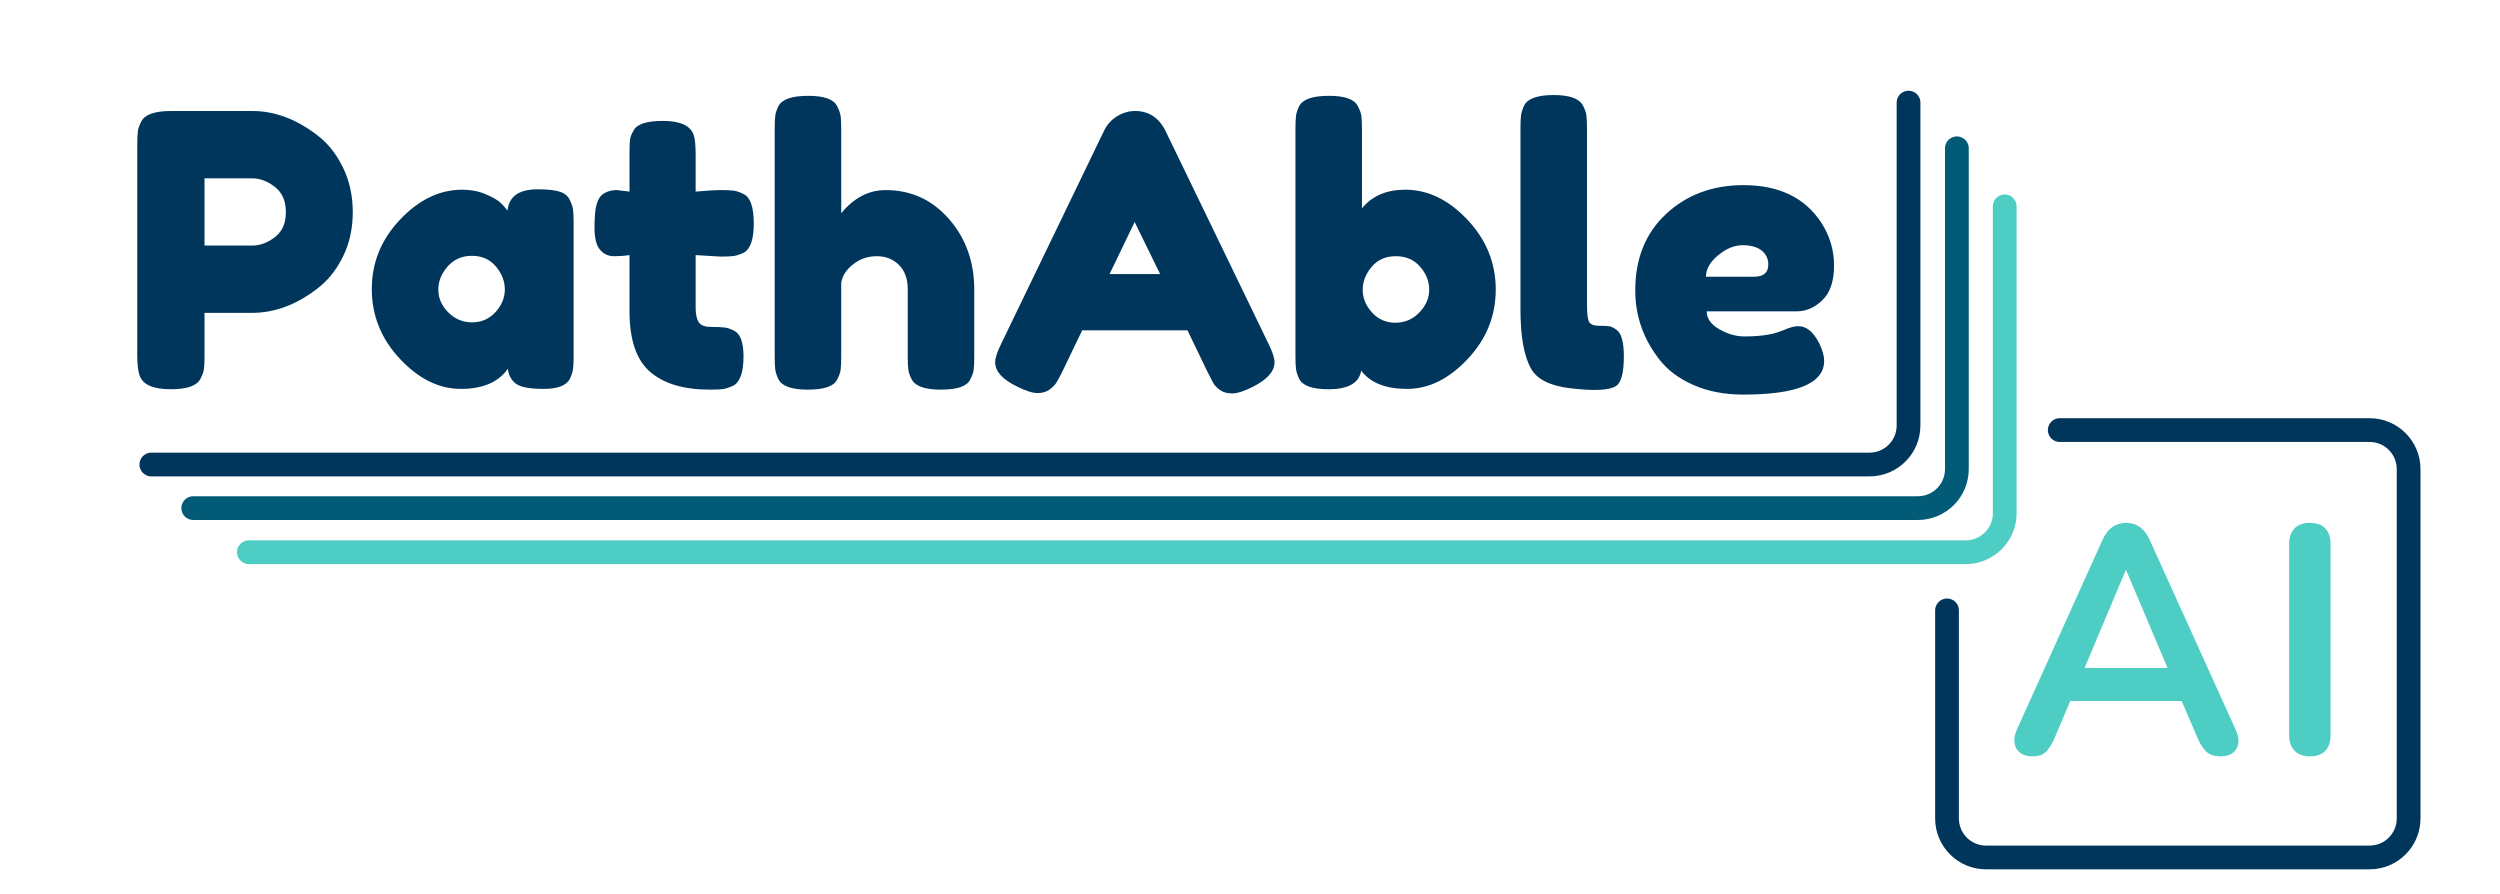
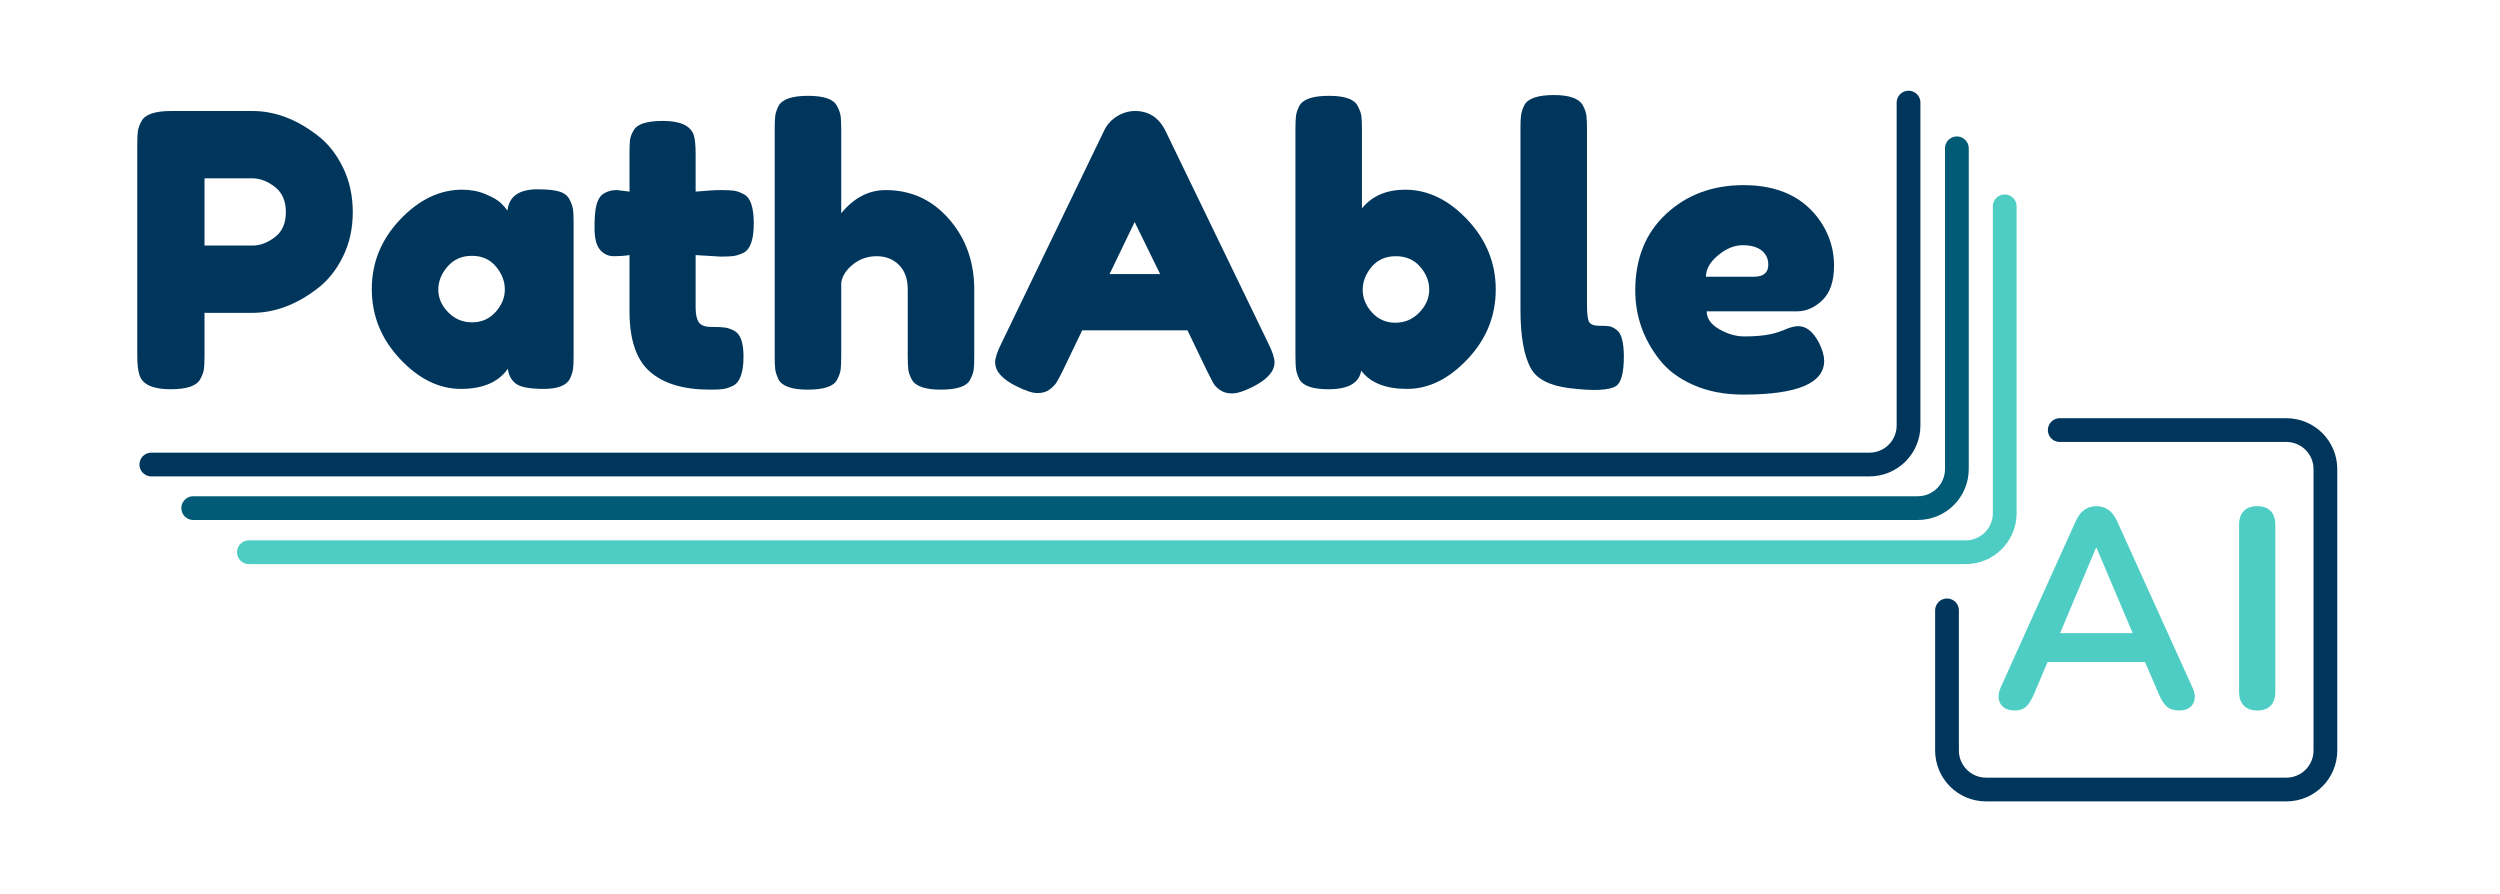
<svg xmlns="http://www.w3.org/2000/svg" width="1472" zoomAndPan="magnify" viewBox="0 0 1104 394.5" height="526" preserveAspectRatio="xMidYMid meet" version="1.0">
  <defs>
    <g />
    <clipPath id="268ca97fdd">
      <path d="M 0.699 0 L 1103.301 0 L 1103.301 394 L 0.699 394 Z M 0.699 0 " clip-rule="nonzero" />
    </clipPath>
    <clipPath id="12aa07a273">
      <rect x="0" width="762" y="0" height="205" />
    </clipPath>
    <clipPath id="23b5d9e3c0">
      <rect x="0" width="164" y="0" height="196" />
    </clipPath>
    <clipPath id="f3ca9b58dc">
      <path d="M 800 130 L 1103.301 130 L 1103.301 394 L 800 394 Z M 800 130 " clip-rule="nonzero" />
    </clipPath>
  </defs>
-   <g clip-path="url(#268ca97fdd)">
-     <path fill="none" d="M 0.699 0 L 1103.301 0 L 1103.301 394 L 0.699 394 Z M 0.699 0 " fill-opacity="1" fill-rule="nonzero" />
-     <path fill="none" d="M 0.699 0 L 1103.301 0 L 1103.301 394 L 0.699 394 Z M 0.699 0 " fill-opacity="1" fill-rule="nonzero" />
-   </g>
  <path stroke-linecap="round" transform="matrix(0.749051, 0, 0, 0.749051, 104.6677, 85.88023)" fill="none" stroke-linejoin="miter" d="M 6.999 210.911 L 1019.139 210.911 C 1031.838 210.911 1042.137 200.612 1042.137 187.908 L 1042.137 7.002 " stroke="#4ecdc4" stroke-width="14" stroke-opacity="1" stroke-miterlimit="4" />
  <path stroke-linecap="round" transform="matrix(0.749051, 0, 0, 0.749051, 80.08974, 60.24737)" fill="none" stroke-linejoin="miter" d="M 6.999 219.125 L 1023.744 219.125 C 1036.442 219.125 1046.742 208.83 1046.742 196.127 L 1046.742 7.002 " stroke="#015a76" stroke-width="14" stroke-opacity="1" stroke-miterlimit="4" />
  <g transform="matrix(1, 0, 0, 1, 53, 8)">
    <g clip-path="url(#12aa07a273)">
      <g fill="#00365c" fill-opacity="1">
        <g transform="translate(0.895513, 164.0656)">
          <g>
            <path d="M 97.516 -98.188 C 100.43 -92.258 101.891 -85.66 101.891 -78.391 C 101.891 -71.117 100.43 -64.547 97.516 -58.672 C 94.609 -52.797 90.863 -48.125 86.281 -44.656 C 76.988 -37.488 67.363 -33.906 57.406 -33.906 L 36.422 -33.906 L 36.422 -14.938 C 36.422 -12.363 36.336 -10.43 36.172 -9.141 C 36.004 -7.859 35.473 -6.379 34.578 -4.703 C 33.016 -1.68 28.648 -0.172 21.484 -0.172 C 13.648 -0.172 9.062 -2.238 7.719 -6.375 C 7.051 -8.281 6.719 -11.191 6.719 -15.109 L 6.719 -108.266 C 6.719 -110.836 6.801 -112.766 6.969 -114.047 C 7.133 -115.336 7.664 -116.828 8.562 -118.516 C 10.125 -121.535 14.488 -123.047 21.656 -123.047 L 57.578 -123.047 C 67.422 -123.047 76.988 -119.461 86.281 -112.297 C 90.863 -108.828 94.609 -104.125 97.516 -98.188 Z M 57.578 -63.625 C 60.93 -63.625 64.227 -64.852 67.469 -67.312 C 70.719 -69.77 72.344 -73.461 72.344 -78.391 C 72.344 -83.316 70.719 -87.035 67.469 -89.547 C 64.227 -92.066 60.875 -93.328 57.406 -93.328 L 36.422 -93.328 L 36.422 -63.625 Z M 57.578 -63.625 " />
          </g>
        </g>
      </g>
      <g fill="#00365c" fill-opacity="1">
        <g transform="translate(106.9795, 164.0656)">
          <g>
            <path d="M 64.125 -79.062 C 64.789 -85.332 69.211 -88.469 77.391 -88.469 C 81.742 -88.469 84.984 -88.129 87.109 -87.453 C 89.242 -86.785 90.727 -85.609 91.562 -83.922 C 92.406 -82.242 92.91 -80.758 93.078 -79.469 C 93.242 -78.188 93.328 -76.258 93.328 -73.688 L 93.328 -14.938 C 93.328 -12.363 93.242 -10.43 93.078 -9.141 C 92.91 -7.859 92.438 -6.379 91.656 -4.703 C 90.082 -1.785 86.242 -0.328 80.141 -0.328 C 74.047 -0.328 69.961 -1.082 67.891 -2.594 C 65.828 -4.113 64.629 -6.328 64.297 -9.234 C 60.148 -3.297 53.238 -0.328 43.562 -0.328 C 33.883 -0.328 24.906 -4.75 16.625 -13.594 C 8.344 -22.438 4.203 -32.703 4.203 -44.391 C 4.203 -56.086 8.367 -66.328 16.703 -75.109 C 25.035 -83.898 34.18 -88.297 44.141 -88.297 C 47.953 -88.297 51.422 -87.625 54.547 -86.281 C 57.68 -84.938 59.863 -83.676 61.094 -82.5 C 62.332 -81.32 63.344 -80.176 64.125 -79.062 Z M 33.578 -44.141 C 33.578 -40.453 35.031 -37.125 37.938 -34.156 C 40.844 -31.195 44.363 -29.719 48.5 -29.719 C 52.645 -29.719 56.086 -31.227 58.828 -34.25 C 61.578 -37.27 62.953 -40.598 62.953 -44.234 C 62.953 -47.867 61.633 -51.254 59 -54.391 C 56.375 -57.523 52.848 -59.094 48.422 -59.094 C 44.004 -59.094 40.426 -57.523 37.688 -54.391 C 34.945 -51.254 33.578 -47.836 33.578 -44.141 Z M 33.578 -44.141 " />
          </g>
        </g>
      </g>
      <g fill="#00365c" fill-opacity="1">
        <g transform="translate(207.0208, 164.0656)">
          <g>
            <path d="M 58.078 -58.75 L 47.172 -59.422 L 47.172 -36.25 C 47.172 -33.227 47.645 -31.047 48.594 -29.703 C 49.539 -28.367 51.328 -27.703 53.953 -27.703 C 56.586 -27.703 58.602 -27.613 60 -27.438 C 61.406 -27.27 62.891 -26.738 64.453 -25.844 C 67.023 -24.395 68.312 -20.648 68.312 -14.609 C 68.312 -7.555 66.75 -3.242 63.625 -1.672 C 61.938 -0.891 60.445 -0.414 59.156 -0.25 C 57.875 -0.082 56.004 0 53.547 0 C 41.91 0 33.07 -2.629 27.031 -7.891 C 20.988 -13.148 17.969 -22.047 17.969 -34.578 L 17.969 -59.422 C 15.832 -59.086 13.535 -58.922 11.078 -58.922 C 8.617 -58.922 6.578 -59.867 4.953 -61.766 C 3.328 -63.672 2.516 -66.914 2.516 -71.5 C 2.516 -76.094 2.797 -79.422 3.359 -81.484 C 3.922 -83.555 4.703 -85.039 5.703 -85.938 C 7.492 -87.395 9.734 -88.125 12.422 -88.125 L 17.969 -87.453 L 17.969 -104.75 C 17.969 -107.32 18.051 -109.223 18.219 -110.453 C 18.383 -111.68 18.914 -113.023 19.812 -114.484 C 21.258 -117.273 25.566 -118.672 32.734 -118.672 C 40.336 -118.672 44.867 -116.602 46.328 -112.469 C 46.891 -110.676 47.172 -107.82 47.172 -103.906 L 47.172 -87.453 C 52.086 -87.898 55.805 -88.125 58.328 -88.125 C 60.848 -88.125 62.75 -88.039 64.031 -87.875 C 65.32 -87.707 66.805 -87.176 68.484 -86.281 C 71.391 -84.82 72.844 -80.516 72.844 -73.359 C 72.844 -66.305 71.332 -61.992 68.312 -60.422 C 66.633 -59.641 65.148 -59.164 63.859 -59 C 62.578 -58.832 60.648 -58.75 58.078 -58.75 Z M 58.078 -58.75 " />
          </g>
        </g>
      </g>
      <g fill="#00365c" fill-opacity="1">
        <g transform="translate(282.3875, 164.0656)">
          <g>
            <path d="M 55.734 -88.125 C 66.922 -88.125 76.234 -83.867 83.672 -75.359 C 91.117 -66.859 94.844 -56.453 94.844 -44.141 L 94.844 -14.609 C 94.844 -12.035 94.758 -10.102 94.594 -8.812 C 94.426 -7.52 93.895 -6.035 93 -4.359 C 91.539 -1.453 87.227 0 80.062 0 C 73.238 0 68.988 -1.453 67.312 -4.359 C 66.414 -6.035 65.883 -7.547 65.719 -8.891 C 65.551 -10.234 65.469 -12.25 65.469 -14.938 L 65.469 -44.312 C 65.469 -48.906 64.18 -52.488 61.609 -55.062 C 59.035 -57.633 55.758 -58.922 51.781 -58.922 C 47.812 -58.922 44.316 -57.719 41.297 -55.312 C 38.273 -52.906 36.539 -50.191 36.094 -47.172 L 36.094 -14.609 C 36.094 -12.035 36.008 -10.102 35.844 -8.812 C 35.676 -7.52 35.145 -6.035 34.25 -4.359 C 32.789 -1.453 28.477 0 21.312 0 C 14.27 0 9.961 -1.508 8.391 -4.531 C 7.609 -6.207 7.133 -7.66 6.969 -8.891 C 6.801 -10.129 6.719 -12.086 6.719 -14.766 L 6.719 -115.156 C 6.719 -117.727 6.801 -119.656 6.969 -120.938 C 7.133 -122.227 7.609 -123.656 8.391 -125.219 C 9.961 -128.238 14.328 -129.75 21.484 -129.75 C 28.535 -129.75 32.789 -128.238 34.25 -125.219 C 35.145 -123.539 35.676 -122.055 35.844 -120.766 C 36.008 -119.484 36.094 -117.555 36.094 -114.984 L 36.094 -77.891 C 41.688 -84.711 48.234 -88.125 55.734 -88.125 Z M 55.734 -88.125 " />
          </g>
        </g>
      </g>
      <g fill="#00365c" fill-opacity="1">
        <g transform="translate(383.9394, 164.0656)">
          <g>
            <path d="M 77.719 -114.312 L 123.047 -20.641 C 124.941 -16.836 125.891 -13.984 125.891 -12.078 C 125.891 -8.055 122.645 -4.422 116.156 -1.172 C 112.352 0.723 109.359 1.672 107.172 1.672 C 104.992 1.672 103.203 1.164 101.797 0.156 C 100.398 -0.844 99.395 -1.898 98.781 -3.016 C 98.164 -4.141 97.301 -5.82 96.188 -8.062 L 87.453 -26.188 L 40.953 -26.188 L 32.234 -8.062 C 31.109 -5.82 30.238 -4.195 29.625 -3.188 C 29.008 -2.176 28 -1.141 26.594 -0.078 C 25.195 0.984 23.41 1.516 21.234 1.516 C 19.055 1.516 16.062 0.562 12.25 -1.344 C 5.758 -4.477 2.516 -8.055 2.516 -12.078 C 2.516 -13.984 3.469 -16.836 5.375 -20.641 L 50.688 -114.484 C 51.926 -117.055 53.801 -119.125 56.312 -120.688 C 58.832 -122.258 61.492 -123.047 64.297 -123.047 C 70.336 -123.047 74.812 -120.133 77.719 -114.312 Z M 64.125 -74.031 L 53.047 -51.031 L 75.375 -51.031 Z M 64.125 -74.031 " />
          </g>
        </g>
      </g>
      <g fill="#00365c" fill-opacity="1">
        <g transform="translate(512.3481, 164.0656)">
          <g>
            <path d="M 55.219 -88.297 C 65.188 -88.297 74.336 -83.875 82.672 -75.031 C 91.004 -66.188 95.172 -55.914 95.172 -44.219 C 95.172 -32.531 91.031 -22.289 82.75 -13.5 C 74.469 -4.719 65.57 -0.328 56.062 -0.328 C 46.551 -0.328 39.781 -3.016 35.75 -8.391 C 34.852 -2.91 30.039 -0.172 21.312 -0.172 C 14.27 -0.172 9.961 -1.68 8.391 -4.703 C 7.609 -6.379 7.133 -7.859 6.969 -9.141 C 6.801 -10.43 6.719 -12.363 6.719 -14.938 L 6.719 -115.156 C 6.719 -117.727 6.801 -119.656 6.969 -120.938 C 7.133 -122.227 7.609 -123.656 8.391 -125.219 C 9.961 -128.238 14.328 -129.75 21.484 -129.75 C 28.535 -129.75 32.789 -128.238 34.25 -125.219 C 35.145 -123.539 35.676 -122.055 35.844 -120.766 C 36.008 -119.484 36.094 -117.555 36.094 -114.984 L 36.094 -80.062 C 40.562 -85.551 46.938 -88.297 55.219 -88.297 Z M 40.531 -34.078 C 43.281 -31.055 46.723 -29.547 50.859 -29.547 C 55.004 -29.547 58.531 -31.055 61.438 -34.078 C 64.344 -37.098 65.797 -40.453 65.797 -44.141 C 65.797 -47.836 64.453 -51.223 61.766 -54.297 C 59.086 -57.379 55.508 -58.922 51.031 -58.922 C 46.551 -58.922 42.992 -57.352 40.359 -54.219 C 37.734 -51.082 36.422 -47.695 36.422 -44.062 C 36.422 -40.426 37.789 -37.098 40.531 -34.078 Z M 40.531 -34.078 " />
          </g>
        </g>
      </g>
      <g fill="#00365c" fill-opacity="1">
        <g transform="translate(611.7179, 164.0656)">
          <g>
            <path d="M 6.719 -115.312 C 6.719 -117.895 6.801 -119.828 6.969 -121.109 C 7.133 -122.398 7.609 -123.883 8.391 -125.562 C 9.961 -128.582 14.328 -130.094 21.484 -130.094 C 28.305 -130.094 32.562 -128.582 34.25 -125.562 C 35.145 -123.883 35.676 -122.375 35.844 -121.031 C 36.008 -119.688 36.094 -117.727 36.094 -115.156 L 36.094 -37.438 C 36.094 -33.406 36.426 -30.859 37.094 -29.797 C 37.77 -28.734 39.254 -28.203 41.547 -28.203 C 43.836 -28.203 45.375 -28.117 46.156 -27.953 C 46.945 -27.785 47.898 -27.305 49.016 -26.516 C 51.254 -25.066 52.375 -21.098 52.375 -14.609 C 52.375 -7.555 51.254 -3.242 49.016 -1.672 C 46.109 0.336 39.172 0.672 28.203 -0.672 C 19.586 -1.785 13.992 -4.641 11.422 -9.234 C 8.285 -14.711 6.719 -23.441 6.719 -35.422 Z M 6.719 -115.312 " />
          </g>
        </g>
      </g>
      <g fill="#00365c" fill-opacity="1">
        <g transform="translate(664.9278, 164.0656)">
          <g>
            <path d="M 91.984 -54.797 C 91.984 -47.922 90.273 -42.832 86.859 -39.531 C 83.453 -36.227 79.676 -34.578 75.531 -34.578 L 35.75 -34.578 C 35.75 -31.441 37.594 -28.812 41.281 -26.688 C 44.977 -24.562 48.676 -23.5 52.375 -23.5 C 58.863 -23.5 63.953 -24.172 67.641 -25.516 L 69.5 -26.188 C 72.176 -27.414 74.41 -28.031 76.203 -28.031 C 79.785 -28.031 82.863 -25.516 85.438 -20.484 C 86.895 -17.461 87.625 -14.883 87.625 -12.75 C 87.625 -2.789 75.707 2.188 51.875 2.188 C 43.594 2.188 36.234 0.758 29.797 -2.094 C 23.359 -4.945 18.348 -8.723 14.766 -13.422 C 7.723 -22.492 4.203 -32.625 4.203 -43.812 C 4.203 -57.914 8.758 -69.191 17.875 -77.641 C 27 -86.086 38.383 -90.312 52.031 -90.312 C 67.594 -90.312 79.008 -84.828 86.281 -73.859 C 90.082 -68.035 91.984 -61.68 91.984 -54.797 Z M 56.562 -49.859 C 60.82 -49.859 62.953 -51.645 62.953 -55.219 C 62.953 -57.801 61.973 -59.875 60.016 -61.438 C 58.055 -63 55.254 -63.781 51.609 -63.781 C 47.973 -63.781 44.363 -62.297 40.781 -59.328 C 37.207 -56.367 35.422 -53.211 35.422 -49.859 Z M 56.562 -49.859 " />
          </g>
        </g>
      </g>
    </g>
  </g>
  <path stroke-linecap="round" transform="matrix(0.749051, 0, 0, 0.749051, 61.58706, 40.06426)" fill="none" stroke-linejoin="miter" d="M 7.002 220.37 L 1019.946 220.37 C 1032.649 220.37 1042.949 210.076 1042.949 197.373 L 1042.949 7.001 " stroke="#00365c" stroke-width="14" stroke-opacity="1" stroke-miterlimit="4" />
-   <g transform="matrix(1, 0, 0, 1, 885, 189)">
-     <g clip-path="url(#23b5d9e3c0)">
-       <g fill="#4ecdc4" fill-opacity="1">
-         <g transform="translate(0.60988, 143.8686)">
-           <g>
-             <path d="M 12.016 1.141 C 9.723 1.141 7.883 0.617 6.5 -0.422 C 5.125 -1.473 4.289 -2.879 4 -4.641 C 3.719 -6.41 4.051 -8.391 5 -10.578 L 42.766 -94.25 C 44.004 -97.008 45.504 -98.984 47.266 -100.172 C 49.023 -101.367 51.051 -101.969 53.344 -101.969 C 55.539 -101.969 57.52 -101.367 59.281 -100.172 C 61.039 -98.984 62.539 -97.008 63.781 -94.25 L 101.688 -10.578 C 102.727 -8.391 103.109 -6.391 102.828 -4.578 C 102.547 -2.766 101.734 -1.359 100.391 -0.359 C 99.055 0.641 97.297 1.141 95.109 1.141 C 92.43 1.141 90.352 0.5 88.875 -0.781 C 87.406 -2.07 86.098 -4.051 84.953 -6.719 L 75.656 -28.312 L 83.375 -23.312 L 23.031 -23.312 L 30.75 -28.312 L 21.594 -6.719 C 20.352 -3.957 19.066 -1.957 17.734 -0.719 C 16.398 0.52 14.492 1.141 12.016 1.141 Z M 53.062 -80.953 L 33.031 -33.328 L 29.312 -37.906 L 77.078 -37.906 L 73.516 -33.328 L 53.344 -80.953 Z M 53.062 -80.953 " />
+   <g transform="translate(944.25, 268.9) scale(0.875) translate(-960, -282.75)">
+     <g transform="matrix(1, 0, 0, 1, 885, 189)">
+       <g clip-path="url(#23b5d9e3c0)">
+         <g fill="#4ecdc4" fill-opacity="1">
+           <g transform="translate(0.60988, 143.8686)">
+             <g>
+               <path d="M 12.016 1.141 C 9.723 1.141 7.883 0.617 6.5 -0.422 C 5.125 -1.473 4.289 -2.879 4 -4.641 C 3.719 -6.41 4.051 -8.391 5 -10.578 L 42.766 -94.25 C 44.004 -97.008 45.504 -98.984 47.266 -100.172 C 49.023 -101.367 51.051 -101.969 53.344 -101.969 C 55.539 -101.969 57.52 -101.367 59.281 -100.172 C 61.039 -98.984 62.539 -97.008 63.781 -94.25 L 101.688 -10.578 C 102.727 -8.391 103.109 -6.391 102.828 -4.578 C 102.547 -2.766 101.734 -1.359 100.391 -0.359 C 99.055 0.641 97.297 1.141 95.109 1.141 C 92.43 1.141 90.352 0.5 88.875 -0.781 C 87.406 -2.07 86.098 -4.051 84.953 -6.719 L 75.656 -28.312 L 83.375 -23.312 L 23.031 -23.312 L 30.75 -28.312 L 21.594 -6.719 C 20.352 -3.957 19.066 -1.957 17.734 -0.719 C 16.398 0.52 14.492 1.141 12.016 1.141 Z M 53.062 -80.953 L 33.031 -33.328 L 29.312 -37.906 L 77.078 -37.906 L 73.516 -33.328 L 53.344 -80.953 Z M 53.062 -80.953 " />
+             </g>
          </g>
        </g>
-       </g>
-       <g fill="#4ecdc4" fill-opacity="1">
-         <g transform="translate(114.8755, 143.8686)">
-           <g>
-             <path d="M 20.172 1.141 C 17.211 1.141 14.945 0.305 13.375 -1.359 C 11.801 -3.023 11.016 -5.336 11.016 -8.297 L 11.016 -92.531 C 11.016 -95.582 11.801 -97.914 13.375 -99.531 C 14.945 -101.156 17.211 -101.969 20.172 -101.969 C 23.117 -101.969 25.379 -101.156 26.953 -99.531 C 28.523 -97.914 29.312 -95.582 29.312 -92.531 L 29.312 -8.297 C 29.312 -5.336 28.547 -3.023 27.016 -1.359 C 25.492 0.305 23.211 1.141 20.172 1.141 Z M 20.172 1.141 " />
+         <g fill="#4ecdc4" fill-opacity="1">
+           <g transform="translate(114.8755, 143.8686)">
+             <g>
+               <path d="M 20.172 1.141 C 17.211 1.141 14.945 0.305 13.375 -1.359 C 11.801 -3.023 11.016 -5.336 11.016 -8.297 L 11.016 -92.531 C 11.016 -95.582 11.801 -97.914 13.375 -99.531 C 14.945 -101.156 17.211 -101.969 20.172 -101.969 C 23.117 -101.969 25.379 -101.156 26.953 -99.531 C 28.523 -97.914 29.312 -95.582 29.312 -92.531 L 29.312 -8.297 C 29.312 -5.336 28.547 -3.023 27.016 -1.359 C 25.492 0.305 23.211 1.141 20.172 1.141 Z M 20.172 1.141 " />
+             </g>
          </g>
        </g>
      </g>
    </g>
  </g>
  <g clip-path="url(#f3ca9b58dc)">
-     <path stroke-linecap="round" transform="matrix(0.749051, 0, 0, 0.749051, 854.5576, 184.6796)" fill="none" stroke-linejoin="miter" d="M 7 113.295 L 7 235.96 C 7 248.659 17.299 258.958 29.998 258.958 L 256.133 258.958 C 268.836 258.958 279.136 248.659 279.136 235.96 L 279.136 30.002 C 279.136 17.298 268.836 6.999 256.133 6.999 L 73.459 6.999 " stroke="#00365c" stroke-width="14" stroke-opacity="1" stroke-miterlimit="4" />
+     <path stroke-linecap="round" transform="matrix(0.749051, 0, 0, 0.749051, 854.5576, 184.6796)" fill="none" stroke-linejoin="miter" d="M 7 113.295 L 7 195.909 C 7 208.608 17.299 218.907 29.998 218.907 L 207.071 218.907 C 219.774 218.907 230.074 208.608 230.074 195.909 L 230.074 30.002 C 230.074 17.298 219.774 6.999 207.071 6.999 L 73.459 6.999 " stroke="#00365c" stroke-width="14" stroke-opacity="1" stroke-miterlimit="4" />
  </g>
</svg>
